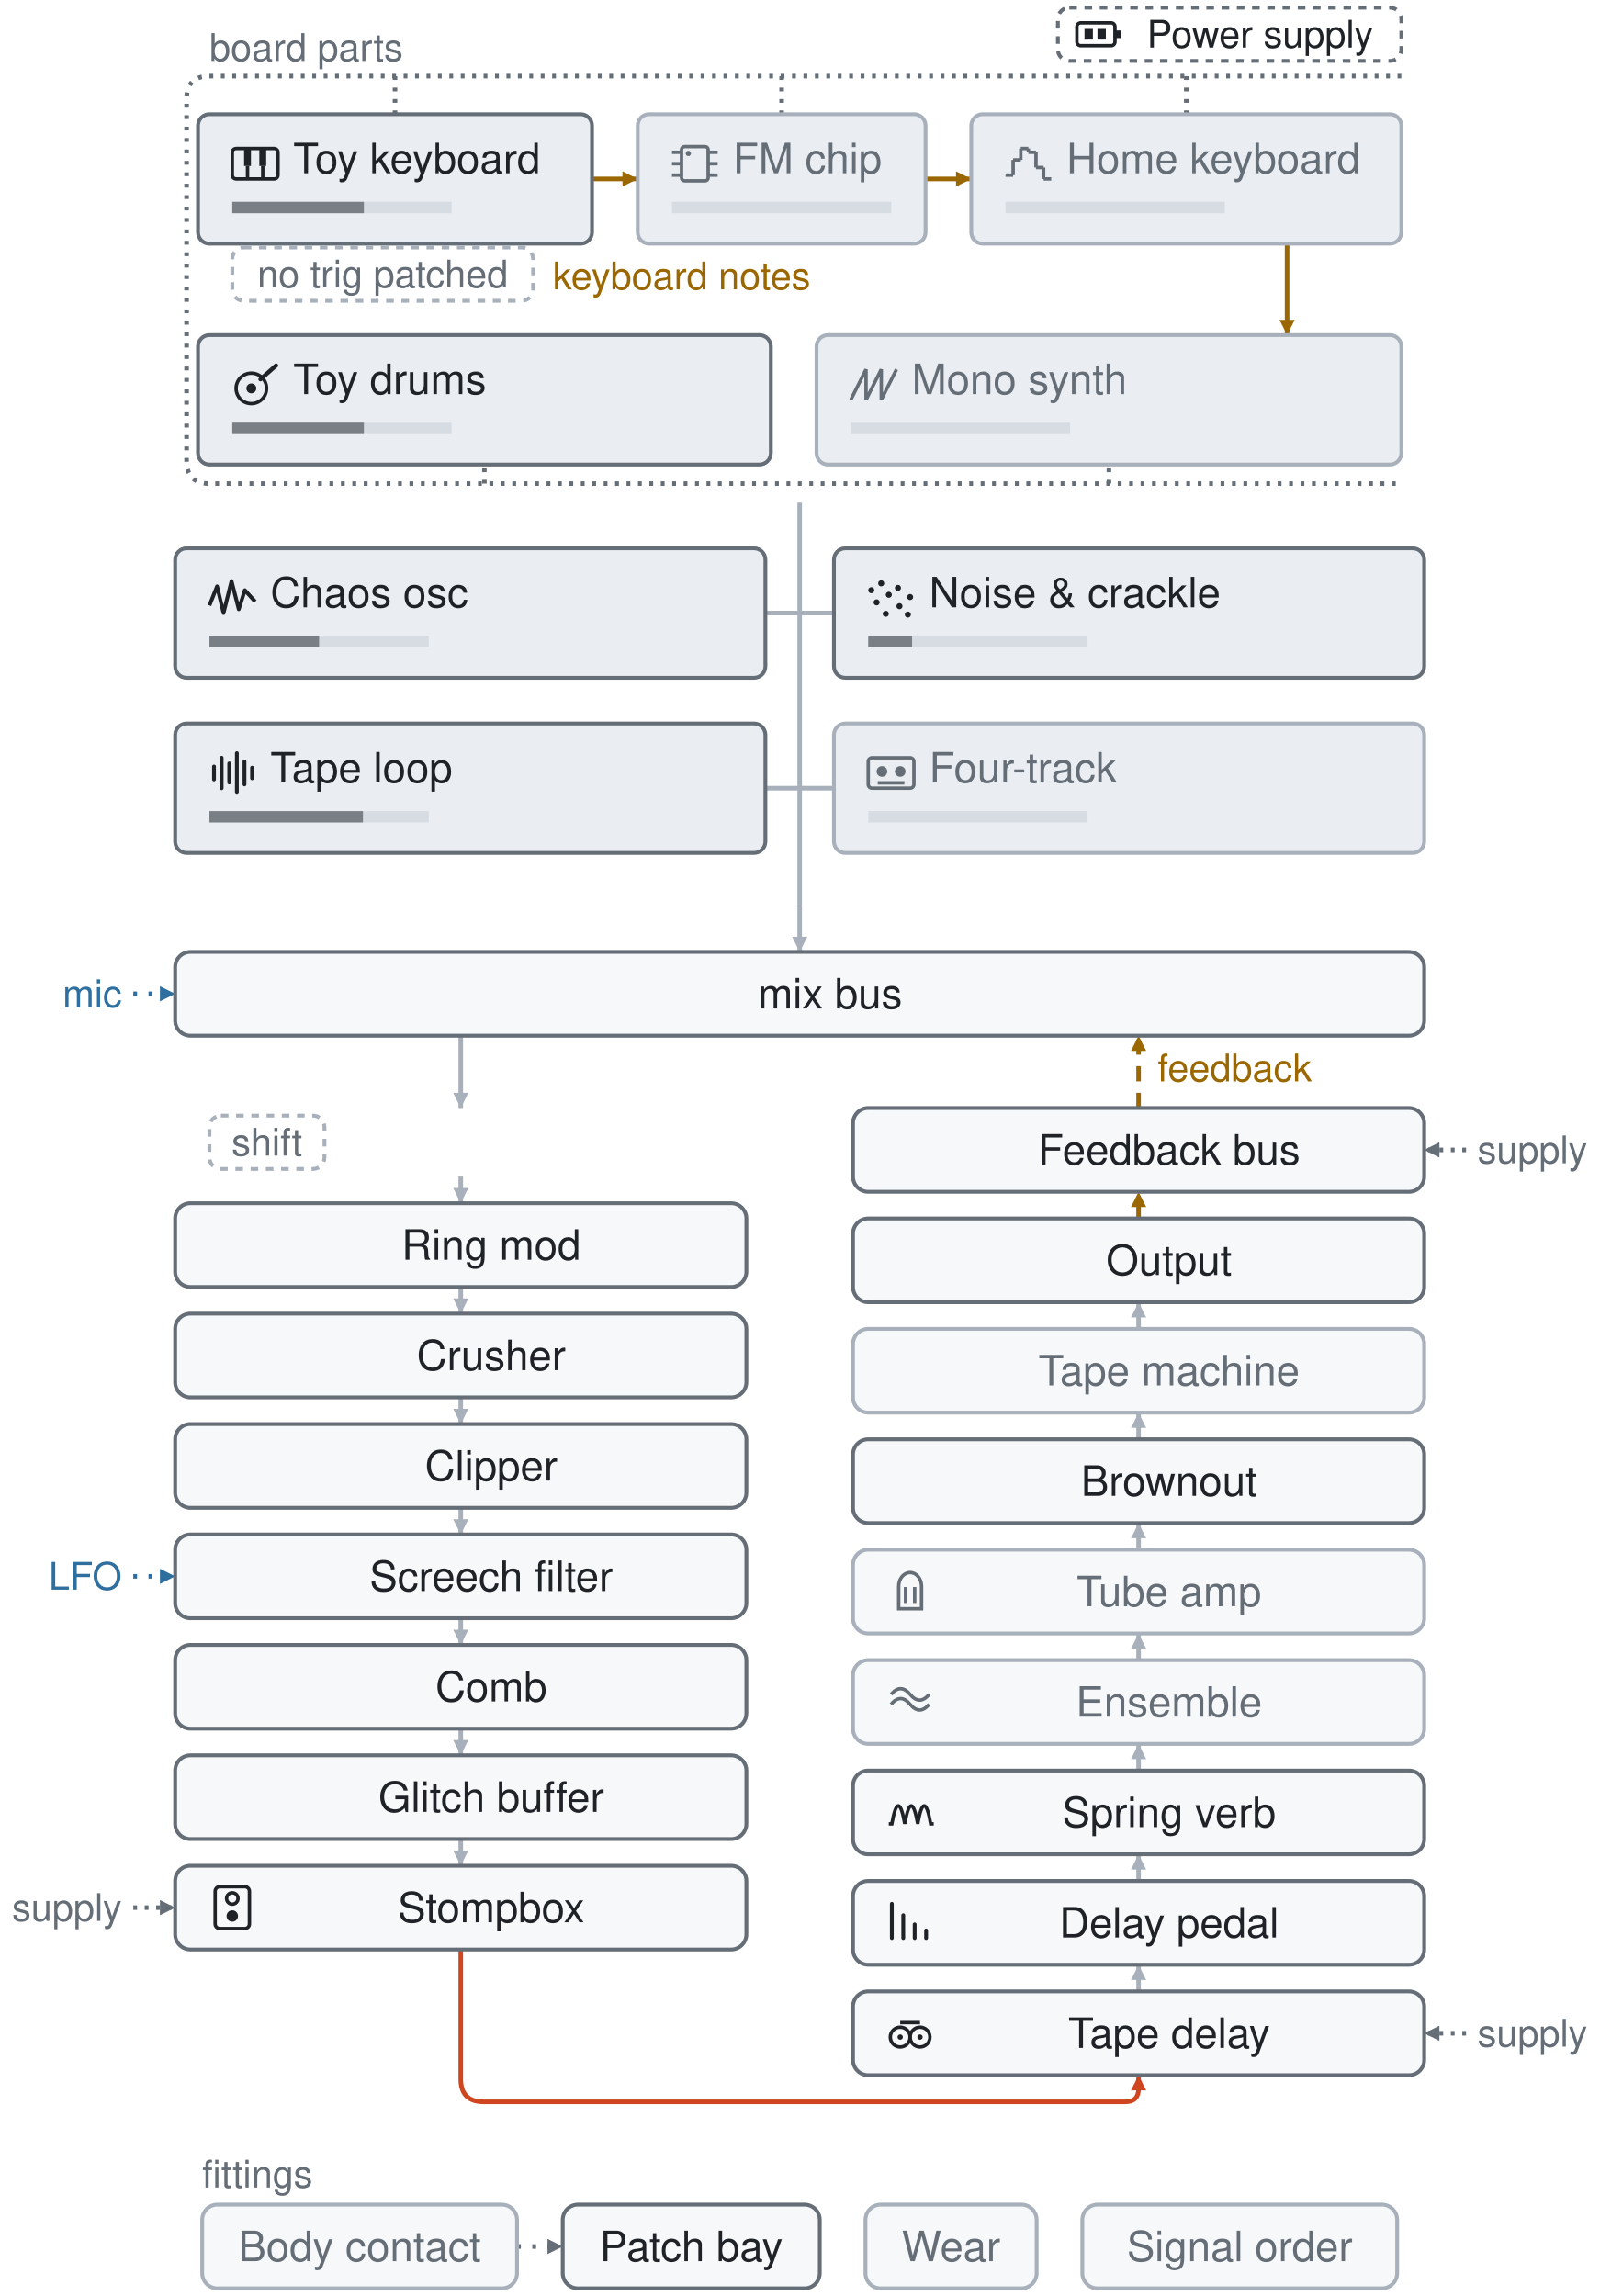
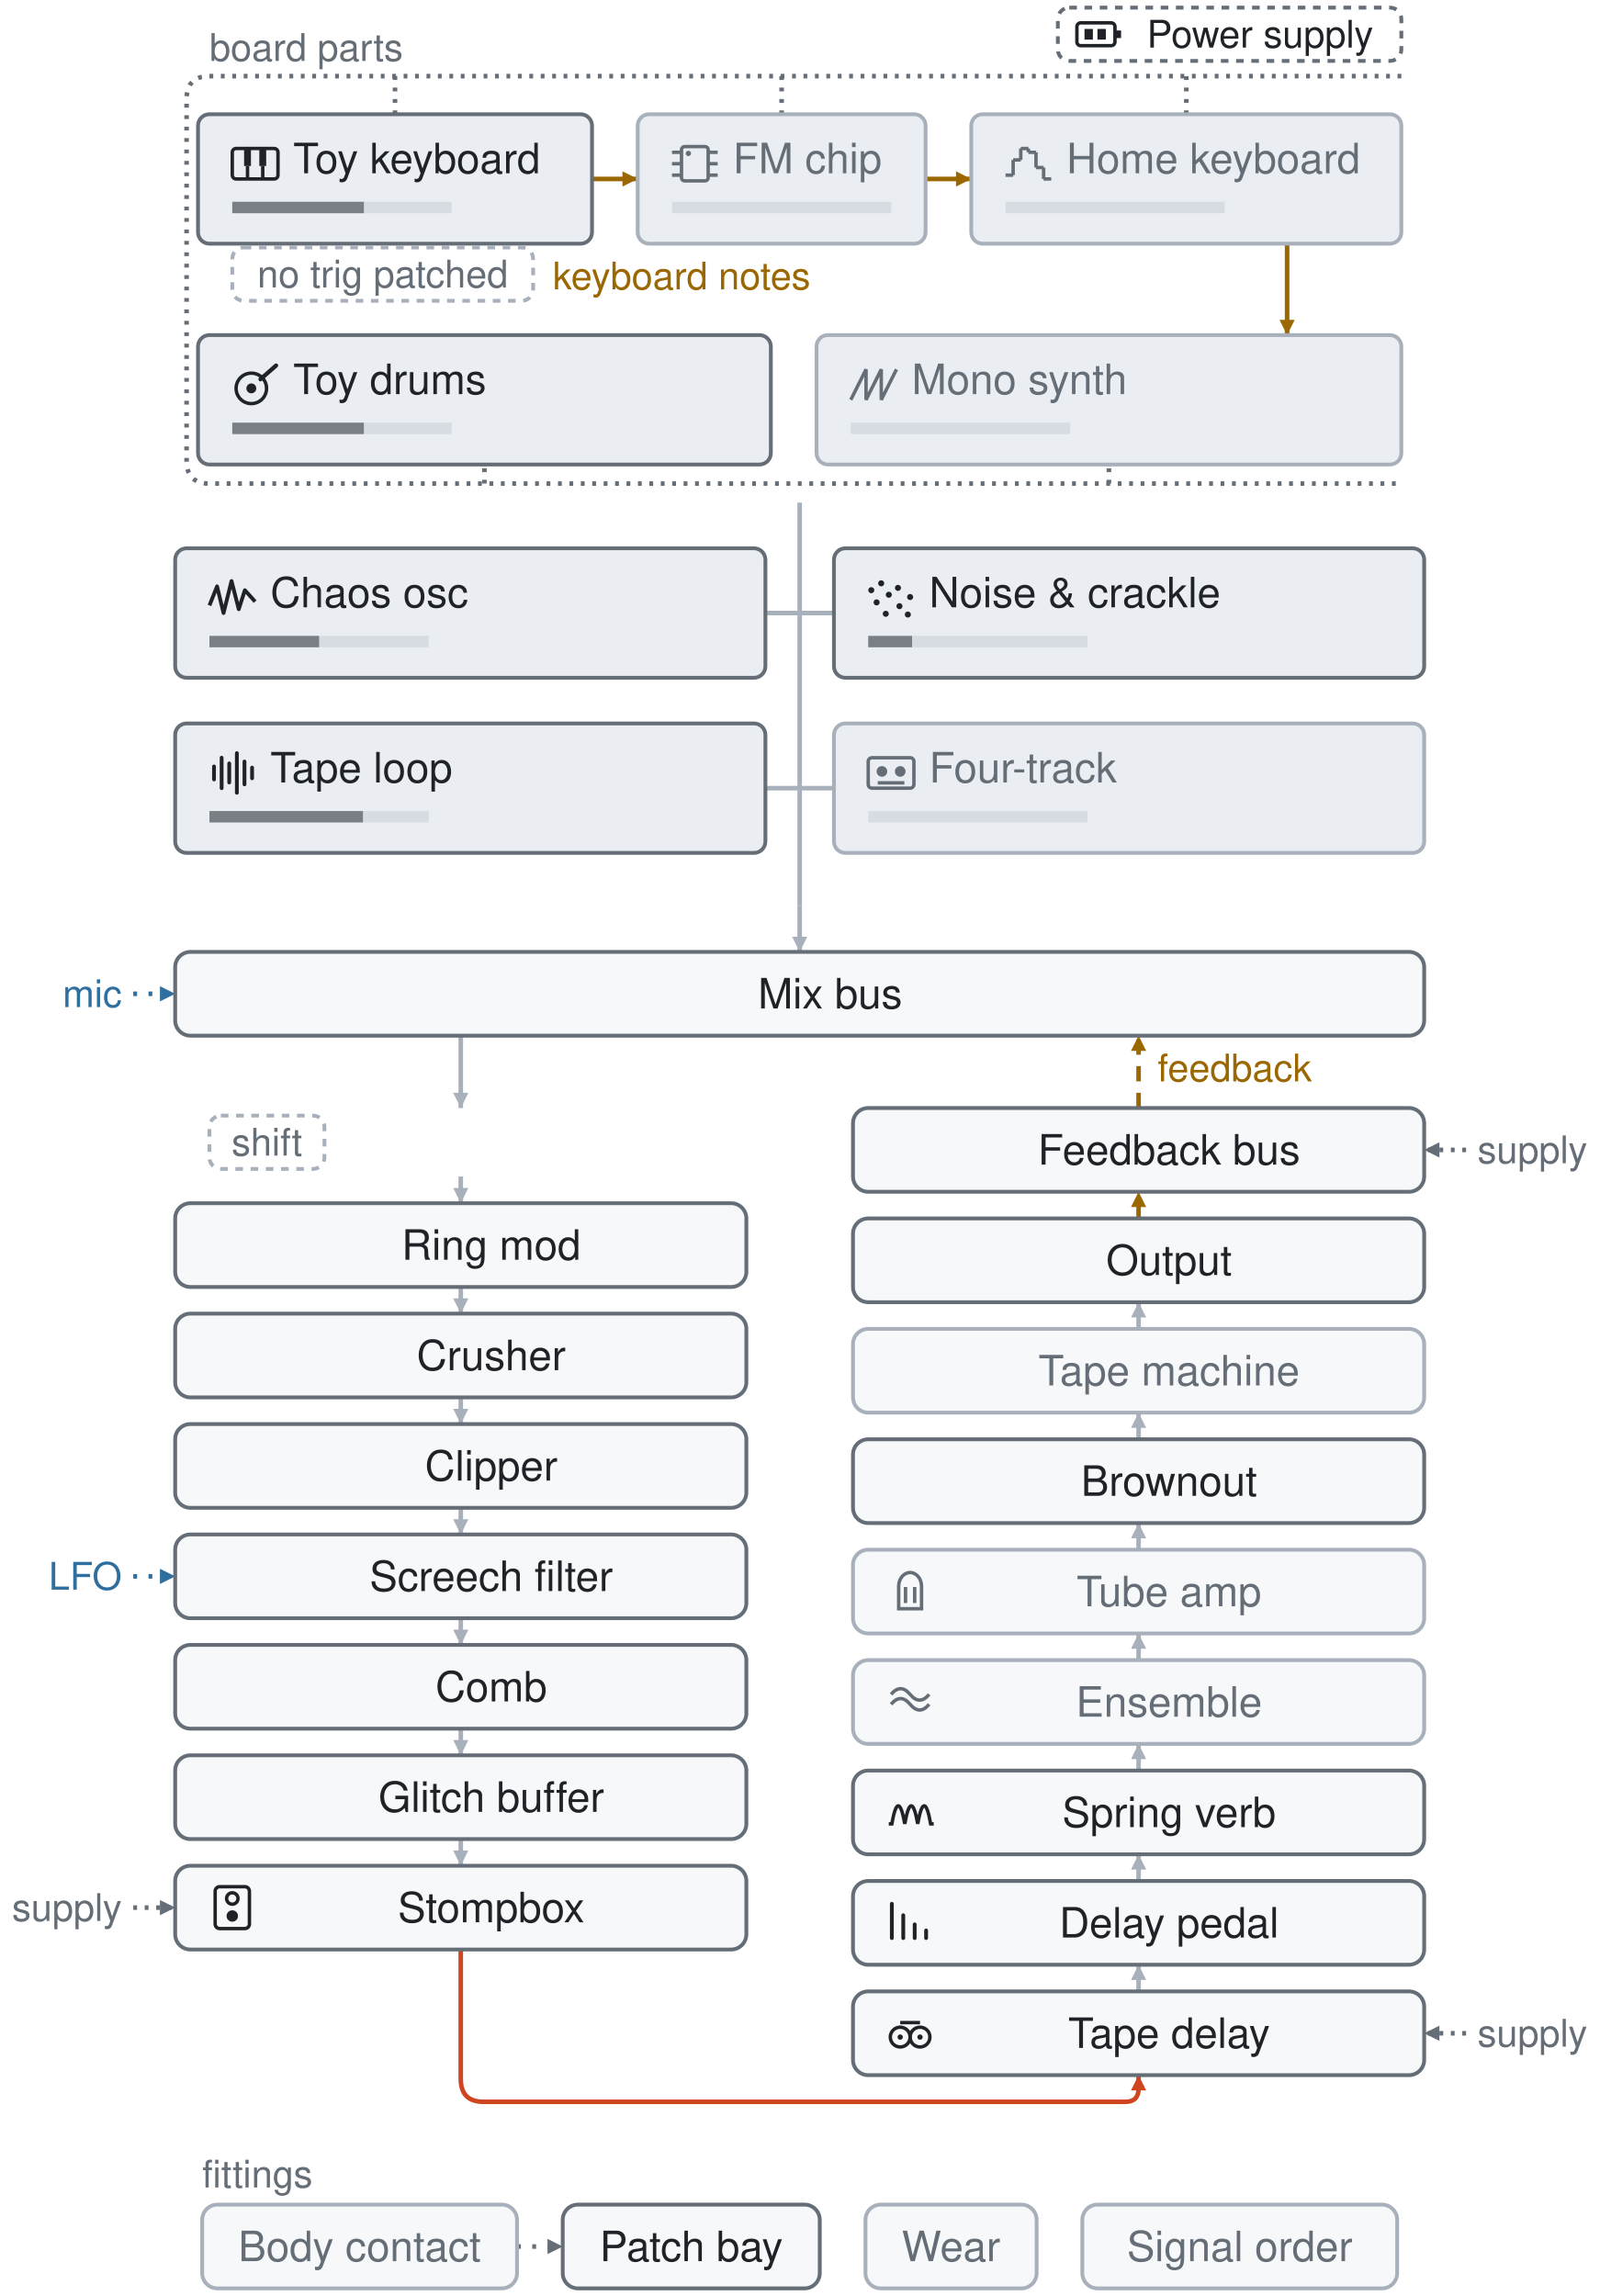
<svg xmlns="http://www.w3.org/2000/svg" viewBox="0 0 420 603" width="420" height="603" font-family="Helvetica, Arial, sans-serif">
  <g class="wire" data-wire="rail">
    <path class="line" d="M 368 20 L 55 20 Q 49 20 49 26 L 49 121 Q 49 127 55 127 L 368 127" fill="none" stroke="#656d76" stroke-width="1.2" stroke-dasharray="1 2" />
    <path class="head" d="" fill="#656d76" />
  </g>
  <g class="wire" data-wire="rail-Toy_keyboard">
    <path class="line" d="M 103.73 20 L 103.73 30" fill="none" stroke="#656d76" stroke-width="1.2" stroke-dasharray="1 2" />
    <path class="head" d="" fill="#656d76" />
  </g>
  <g class="wire" data-wire="rail-Toy_drums">
    <path class="line" d="M 127.21 127 L 127.21 122" fill="none" stroke="#656d76" stroke-width="1.2" stroke-dasharray="1 2" />
    <path class="head" d="" fill="#656d76" />
  </g>
  <g class="wire" data-wire="rail-FM_chip">
    <path class="line" d="M 205.26 20 L 205.26 30" fill="none" stroke="#656d76" stroke-width="1.2" stroke-dasharray="1 2" />
    <path class="head" d="" fill="#656d76" />
  </g>
  <g class="wire" data-wire="rail-Home_keyboard">
    <path class="line" d="M 311.53 20 L 311.53 30" fill="none" stroke="#656d76" stroke-width="1.2" stroke-dasharray="1 2" />
    <path class="head" d="" fill="#656d76" />
  </g>
  <g class="wire" data-wire="rail-Mono_synth">
    <path class="line" d="M 291.21 127 L 291.21 122" fill="none" stroke="#656d76" stroke-width="1.2" stroke-dasharray="1 2" />
    <path class="head" d="" fill="#656d76" />
  </g>
  <g class="wire" data-wire="key-line">
    <path class="line" d="M 155.47 47 L 167.47 47" fill="none" stroke="#9a6700" stroke-width="1.2" />
    <path class="head" d="M 167.47 47 L 163.47 49 L 163.47 45 Z" fill="#9a6700" />
    <text x="179" y="76" fill="#9a6700" font-size="10" text-anchor="middle">keyboard notes</text>
  </g>
  <g class="wire" data-wire="key-line-pcm">
    <path class="line" d="M 243.06 47 L 255.06 47" fill="none" stroke="#9a6700" stroke-width="1.2" />
    <path class="head" d="M 255.06 47 L 251.06 49 L 251.06 45 Z" fill="#9a6700" />
  </g>
  <g class="wire" data-wire="key-line-mono">
    <path class="line" d="M 338 64 L 338 88" fill="none" stroke="#9a6700" stroke-width="1.2" />
    <path class="head" d="M 338 88 L 336 84 L 340 84 Z" fill="#9a6700" />
  </g>
  <g class="wire" data-wire="board-out">
    <path class="line" d="M 210 132 L 210 238" fill="none" stroke="#a8b1bb" stroke-width="1.2" />
    <path class="head" d="" fill="#a8b1bb" />
  </g>
  <g class="wire" data-wire="Chaos_osc-out">
    <path class="line" d="M 201 161 L 210 161" fill="none" stroke="#a8b1bb" stroke-width="1.2" />
    <path class="head" d="" fill="#a8b1bb" />
  </g>
  <g class="wire" data-wire="Noise_crackle-out">
    <path class="line" d="M 219 161 L 210 161" fill="none" stroke="#a8b1bb" stroke-width="1.2" />
    <path class="head" d="" fill="#a8b1bb" />
  </g>
  <g class="wire" data-wire="Tape_loop-out">
    <path class="line" d="M 201 207 L 210 207" fill="none" stroke="#a8b1bb" stroke-width="1.2" />
    <path class="head" d="" fill="#a8b1bb" />
  </g>
  <g class="wire" data-wire="Four_track-out">
    <path class="line" d="M 219 207 L 210 207" fill="none" stroke="#a8b1bb" stroke-width="1.2" />
    <path class="head" d="" fill="#a8b1bb" />
  </g>
  <g class="wire" data-wire="collect-mix">
    <path class="line" d="M 210 238 L 210 250" fill="none" stroke="#a8b1bb" stroke-width="1.2" />
    <path class="head" d="M 210 250 L 208 246 L 212 246 Z" fill="#a8b1bb" />
  </g>
  <g class="wire" data-wire="mix-path">
    <path class="line" d="M 121 272 L 121 291" fill="none" stroke="#a8b1bb" stroke-width="1.2" />
    <path class="head" d="M 121 291 L 119 287 L 123 287 Z" fill="#a8b1bb" />
  </g>
  <g class="wire" data-wire="rack-Ring_mod">
    <path class="line" d="M 121 309 L 121 316" fill="none" stroke="#a8b1bb" stroke-width="1.2" />
    <path class="head" d="M 121 316 L 119 312 L 123 312 Z" fill="#a8b1bb" />
  </g>
  <g class="wire" data-wire="Ring_mod-Crusher">
    <path class="line" d="M 121 338 L 121 345" fill="none" stroke="#a8b1bb" stroke-width="1.2" />
    <path class="head" d="M 121 345 L 119 341 L 123 341 Z" fill="#a8b1bb" />
  </g>
  <g class="wire" data-wire="Crusher-Clipper">
    <path class="line" d="M 121 367 L 121 374" fill="none" stroke="#a8b1bb" stroke-width="1.2" />
    <path class="head" d="M 121 374 L 119 370 L 123 370 Z" fill="#a8b1bb" />
  </g>
  <g class="wire" data-wire="Clipper-Screech_filter">
    <path class="line" d="M 121 396 L 121 403" fill="none" stroke="#a8b1bb" stroke-width="1.2" />
    <path class="head" d="M 121 403 L 119 399 L 123 399 Z" fill="#a8b1bb" />
  </g>
  <g class="wire" data-wire="Screech_filter-Comb">
    <path class="line" d="M 121 425 L 121 432" fill="none" stroke="#a8b1bb" stroke-width="1.2" />
    <path class="head" d="M 121 432 L 119 428 L 123 428 Z" fill="#a8b1bb" />
  </g>
  <g class="wire" data-wire="Comb-Glitch_buffer">
    <path class="line" d="M 121 454 L 121 461" fill="none" stroke="#a8b1bb" stroke-width="1.2" />
    <path class="head" d="M 121 461 L 119 457 L 123 457 Z" fill="#a8b1bb" />
  </g>
  <g class="wire" data-wire="Glitch_buffer-Stompbox">
    <path class="line" d="M 121 483 L 121 490" fill="none" stroke="#a8b1bb" stroke-width="1.2" />
    <path class="head" d="M 121 490 L 119 486 L 123 486 Z" fill="#a8b1bb" />
  </g>
  <g class="wire" data-wire="Tape_delay-Delay_pedal">
    <path class="line" d="M 299 523 L 299 516" fill="none" stroke="#a8b1bb" stroke-width="1.2" />
    <path class="head" d="M 299 516 L 301 520 L 297 520 Z" fill="#a8b1bb" />
  </g>
  <g class="wire" data-wire="Delay_pedal-Spring_verb">
    <path class="line" d="M 299 494 L 299 487" fill="none" stroke="#a8b1bb" stroke-width="1.2" />
    <path class="head" d="M 299 487 L 301 491 L 297 491 Z" fill="#a8b1bb" />
  </g>
  <g class="wire" data-wire="Spring_verb-Ensemble">
    <path class="line" d="M 299 465 L 299 458" fill="none" stroke="#a8b1bb" stroke-width="1.2" />
    <path class="head" d="M 299 458 L 301 462 L 297 462 Z" fill="#a8b1bb" />
  </g>
  <g class="wire" data-wire="Ensemble-Tube_amp">
    <path class="line" d="M 299 436 L 299 429" fill="none" stroke="#a8b1bb" stroke-width="1.2" />
    <path class="head" d="M 299 429 L 301 433 L 297 433 Z" fill="#a8b1bb" />
  </g>
  <g class="wire" data-wire="Tube_amp-Brownout">
    <path class="line" d="M 299 407 L 299 400" fill="none" stroke="#a8b1bb" stroke-width="1.2" />
    <path class="head" d="M 299 400 L 301 404 L 297 404 Z" fill="#a8b1bb" />
  </g>
  <g class="wire" data-wire="Brownout-Tape_machine">
    <path class="line" d="M 299 378 L 299 371" fill="none" stroke="#a8b1bb" stroke-width="1.2" />
    <path class="head" d="M 299 371 L 301 375 L 297 375 Z" fill="#a8b1bb" />
  </g>
  <g class="wire" data-wire="Tape_machine-Output">
    <path class="line" d="M 299 349 L 299 342" fill="none" stroke="#a8b1bb" stroke-width="1.2" />
    <path class="head" d="M 299 342 L 301 346 L 297 346 Z" fill="#a8b1bb" />
  </g>
  <g class="wire" data-wire="fold">
    <path class="line" d="M 121 512 L 121 546 Q 121 552 127 552 L 295.5 552 Q 299 552 299 548.5 L 299 545" fill="none" stroke="#cf4520" stroke-width="1.2" />
    <path class="head" d="M 299 545 L 301 549 L 297 549 Z" fill="#cf4520" />
  </g>
  <g class="wire" data-wire="fb-out">
    <path class="line" d="M 299 320 L 299 313" fill="none" stroke="#9a6700" stroke-width="1.2" stroke-dasharray="4 3" />
    <path class="head" d="M 299 313 L 301 317 L 297 317 Z" fill="#9a6700" />
  </g>
  <g class="wire" data-wire="fb-home">
    <path class="line" d="M 299 291 L 299 272" fill="none" stroke="#9a6700" stroke-width="1.2" stroke-dasharray="4 3" />
    <path class="head" d="M 299 272 L 301 276 L 297 276 Z" fill="#9a6700" />
    <text x="304" y="284" fill="#9a6700" font-size="10" text-anchor="start">feedback</text>
  </g>
  <g class="wire" data-wire="pad-bay">
    <path class="line" d="M 135.78 590 L 147.78 590" fill="none" stroke="#656d76" stroke-width="1.2" stroke-dasharray="1 3" />
    <path class="head" d="M 147.78 590 L 143.78 592 L 143.78 588 Z" fill="#656d76" />
  </g>
  <g class="wire" data-wire="mic-wire">
    <path class="line" d="M 35 261 L 46 261" fill="none" stroke="#2f6f9f" stroke-width="1.2" stroke-dasharray="1 3" />
    <path class="head" d="M 46 261 L 42 263 L 42 259 Z" fill="#2f6f9f" />
  </g>
  <g class="wire" data-wire="rail-Feedback_bus-wire">
    <path class="line" d="M 385 302 L 374 302" fill="none" stroke="#656d76" stroke-width="1.2" stroke-dasharray="1 2" />
    <path class="head" d="M 374 302 L 378 300 L 378 304 Z" fill="#656d76" />
  </g>
  <g class="wire" data-wire="wire0-wire">
    <path class="line" d="M 35 414 L 46 414" fill="none" stroke="#2f6f9f" stroke-width="1.2" stroke-dasharray="1 3" />
    <path class="head" d="M 46 414 L 42 416 L 42 412 Z" fill="#2f6f9f" />
  </g>
  <g class="wire" data-wire="rail-Stompbox-wire">
    <path class="line" d="M 35 501 L 46 501" fill="none" stroke="#656d76" stroke-width="1.2" stroke-dasharray="1 2" />
    <path class="head" d="M 46 501 L 42 503 L 42 499 Z" fill="#656d76" />
  </g>
  <g class="wire" data-wire="rail-Tape_delay-wire">
    <path class="line" d="M 385 534 L 374 534" fill="none" stroke="#656d76" stroke-width="1.2" stroke-dasharray="1 2" />
    <path class="head" d="M 374 534 L 378 532 L 378 536 Z" fill="#656d76" />
  </g>
  <g class="node">
    <text x="55" y="16" fill="#656d76" font-size="10" text-anchor="start">board parts</text>
  </g>
  <g class="node">
    <rect class="box" x="52" y="30" width="103.467" height="34" rx="3" fill="#eaeef2" stroke="#656d76" stroke-width="1" />
    <g class="glyph">
      <rect x="61" y="39" width="12" height="8" rx="1" fill="none" stroke="#1f2328" stroke-width="0.9" />
      <path d="M 65 43.6 V 47 M 69 43.6 V 47" stroke="#1f2328" stroke-width="0.9" />
      <rect x="64.1" y="39" width="1.8" height="4.6" fill="#1f2328" />
      <rect x="68.1" y="39" width="1.8" height="4.6" fill="#1f2328" />
    </g>
    <text x="77" y="45.5" fill="#1f2328" font-size="11" text-anchor="start">Toy keyboard</text>
    <rect x="61" y="53" width="57.592" height="3" fill="#a8b1bb" fill-opacity="0.3" />
    <rect x="61" y="53" width="34.555" height="3" fill="#1f2328" fill-opacity="0.5" />
  </g>
  <g class="node">
    <rect class="box" x="52" y="88" width="150.427" height="34" rx="3" fill="#eaeef2" stroke="#656d76" stroke-width="1" />
    <g class="glyph">
      <circle cx="66" cy="102" r="4" fill="none" stroke="#1f2328" stroke-width="0.9" />
      <circle cx="66" cy="102" r="1.3" fill="#1f2328" />
      <path d="M 72.5 96 L 68.4 99.6" stroke="#1f2328" stroke-width="1.1" stroke-linecap="round" />
    </g>
    <text x="77" y="103.5" fill="#1f2328" font-size="11" text-anchor="start">Toy drums</text>
    <rect x="61" y="111" width="57.592" height="3" fill="#a8b1bb" fill-opacity="0.3" />
    <rect x="61" y="111" width="34.555" height="3" fill="#1f2328" fill-opacity="0.5" />
  </g>
  <g class="node">
    <rect class="box" x="167.467" y="30" width="75.592" height="34" rx="3" fill="#eaeef2" stroke="#a8b1bb" stroke-width="1" />
    <g class="glyph">
      <rect x="178.967" y="38.5" width="7" height="9" rx="0.8" fill="none" stroke="#656d76" stroke-width="0.9" />
      <path d="M 176.467 40 h 2.5 M 185.967 40 h 2.5 M 176.467 43 h 2.5 M 185.967 43 h 2.5 M 176.467 46 h 2.5 M 185.967 46 h 2.5" stroke="#656d76" stroke-width="0.9" />
      <circle cx="180.767" cy="40.3" r="0.7" fill="#656d76" />
    </g>
    <text x="192.467" y="45.5" fill="#656d76" font-size="11" text-anchor="start">FM chip</text>
    <rect x="176.467" y="53" width="57.592" height="3" fill="#a8b1bb" fill-opacity="0.3" />
  </g>
  <g class="node">
    <rect class="box" x="255.058" y="30" width="112.942" height="34" rx="3" fill="#eaeef2" stroke="#a8b1bb" stroke-width="1" />
    <g class="glyph">
      <path d="M 264.058 46 h 2 M 266.058 42 h 2 M 268.058 39 h 2 M 270.058 40 h 2 M 272.058 44 h 2 M 274.058 47 h 2 M 266.058 46 V 42 M 268.058 42 V 39 M 270.058 39 V 40 M 272.058 40 V 44 M 274.058 44 V 47" fill="none" stroke="#656d76" stroke-width="0.9" stroke-linejoin="miter" />
    </g>
    <text x="280.058" y="45.5" fill="#656d76" font-size="11" text-anchor="start">Home keyboard</text>
    <rect x="264.058" y="53" width="57.592" height="3" fill="#a8b1bb" fill-opacity="0.3" />
  </g>
  <g class="node">
    <rect class="box" x="214.427" y="88" width="153.573" height="34" rx="3" fill="#eaeef2" stroke="#a8b1bb" stroke-width="1" />
    <g class="glyph">
      <path d="M 223.427 105 L 227.427 97 V 105 L 231.427 97 V 105 L 235.427 97" fill="none" stroke="#656d76" stroke-width="0.9" stroke-linejoin="miter" />
    </g>
    <text x="239.427" y="103.5" fill="#656d76" font-size="11" text-anchor="start">Mono synth</text>
    <rect x="223.427" y="111" width="57.592" height="3" fill="#a8b1bb" fill-opacity="0.3" />
  </g>
  <g class="node">
    <rect class="box" x="46" y="144" width="155" height="34" rx="3" fill="#eaeef2" stroke="#656d76" stroke-width="1" />
    <g class="glyph">
      <path d="M 55 159 L 57 154 L 58.7 161 L 60.8 152.6 L 62.7 160 L 64.3 155 L 67 158" fill="none" stroke="#1f2328" stroke-width="1" stroke-linejoin="round" />
    </g>
    <text x="71" y="159.5" fill="#1f2328" font-size="11" text-anchor="start">Chaos osc</text>
    <rect x="55" y="167" width="57.592" height="3" fill="#a8b1bb" fill-opacity="0.3" />
    <rect x="55" y="167" width="28.796" height="3" fill="#1f2328" fill-opacity="0.5" />
  </g>
  <g class="node">
    <rect class="box" x="219" y="144" width="155" height="34" rx="3" fill="#eaeef2" stroke="#656d76" stroke-width="1" />
    <g class="glyph">
      <path d="M 228.8 154.2 a 0.8 0.8 0 1 0 0.01 0 M 231.4 152.4 a 0.8 0.8 0 1 0 0.01 0 M 230.2 157.4 a 0.8 0.8 0 1 0 0.01 0 M 233.4 155.4 a 0.8 0.8 0 1 0 0.01 0 M 232.6 160.4 a 0.8 0.8 0 1 0 0.01 0 M 235.8 153.6 a 0.8 0.8 0 1 0 0.01 0 M 236.2 158.4 a 0.8 0.8 0 1 0 0.01 0 M 239 156 a 0.8 0.8 0 1 0 0.01 0 M 238.4 160.6 a 0.8 0.8 0 1 0 0.01 0" fill="#1f2328" />
    </g>
    <text x="244" y="159.5" fill="#1f2328" font-size="11" text-anchor="start">Noise &amp; crackle</text>
    <rect x="228" y="167" width="57.592" height="3" fill="#a8b1bb" fill-opacity="0.3" />
    <rect x="228" y="167" width="11.518" height="3" fill="#1f2328" fill-opacity="0.5" />
  </g>
  <g class="node">
    <rect class="box" x="46" y="190" width="155" height="34" rx="3" fill="#eaeef2" stroke="#656d76" stroke-width="1" />
    <g class="glyph">
      <path d="M 56.2 201.3 v 3.4 M 58.2 199 v 8 M 60.2 200.5 v 5 M 62.2 197.8 v 10.4 M 64.2 200 v 6 M 66.2 201.6 v 2.8" stroke="#1f2328" stroke-width="1" stroke-linecap="round" />
    </g>
    <text x="71" y="205.5" fill="#1f2328" font-size="11" text-anchor="start">Tape loop</text>
    <rect x="55" y="213" width="57.592" height="3" fill="#a8b1bb" fill-opacity="0.3" />
    <rect x="55" y="213" width="40.314" height="3" fill="#1f2328" fill-opacity="0.5" />
  </g>
  <g class="node">
    <rect class="box" x="219" y="190" width="155" height="34" rx="3" fill="#eaeef2" stroke="#a8b1bb" stroke-width="1" />
    <g class="glyph">
      <rect x="228" y="199" width="12" height="8" rx="1" fill="none" stroke="#656d76" stroke-width="0.9" />
      <circle cx="231.6" cy="202.6" r="1.4" fill="#656d76" />
      <circle cx="236.4" cy="202.6" r="1.4" fill="#656d76" />
      <path d="M 230.5 205.6 h 7" stroke="#656d76" stroke-width="0.9" />
    </g>
    <text x="244" y="205.5" fill="#656d76" font-size="11" text-anchor="start">Four-track</text>
    <rect x="228" y="213" width="57.592" height="3" fill="#a8b1bb" fill-opacity="0.3" />
  </g>
  <g class="node">
    <rect class="box" x="46" y="250" width="328" height="22" rx="4" fill="#f6f8fa" stroke="#656d76" stroke-width="1" />
-     <text x="218" y="264.85" fill="#1f2328" font-size="11" text-anchor="middle">mix bus</text>
+     <text x="218" y="264.85" fill="#1f2328" font-size="11" text-anchor="middle">Mix bus</text>
  </g>
  <g class="node" />
  <g class="node">
    <rect class="box" x="46" y="316" width="150" height="22" rx="4" fill="#f6f8fa" stroke="#656d76" stroke-width="1" />
    <text x="129" y="330.85" fill="#1f2328" font-size="11" text-anchor="middle">Ring mod</text>
  </g>
  <g class="node">
    <rect class="box" x="46" y="345" width="150" height="22" rx="4" fill="#f6f8fa" stroke="#656d76" stroke-width="1" />
    <text x="129" y="359.85" fill="#1f2328" font-size="11" text-anchor="middle">Crusher</text>
  </g>
  <g class="node">
    <rect class="box" x="46" y="374" width="150" height="22" rx="4" fill="#f6f8fa" stroke="#656d76" stroke-width="1" />
    <text x="129" y="388.85" fill="#1f2328" font-size="11" text-anchor="middle">Clipper</text>
  </g>
  <g class="node">
    <rect class="box" x="46" y="403" width="150" height="22" rx="4" fill="#f6f8fa" stroke="#656d76" stroke-width="1" />
    <text x="129" y="417.85" fill="#1f2328" font-size="11" text-anchor="middle">Screech filter</text>
  </g>
  <g class="node">
    <rect class="box" x="46" y="432" width="150" height="22" rx="4" fill="#f6f8fa" stroke="#656d76" stroke-width="1" />
    <text x="129" y="446.85" fill="#1f2328" font-size="11" text-anchor="middle">Comb</text>
  </g>
  <g class="node">
    <rect class="box" x="46" y="461" width="150" height="22" rx="4" fill="#f6f8fa" stroke="#656d76" stroke-width="1" />
    <text x="129" y="475.85" fill="#1f2328" font-size="11" text-anchor="middle">Glitch buffer</text>
  </g>
  <g class="node">
    <rect class="box" x="46" y="490" width="150" height="22" rx="4" fill="#f6f8fa" stroke="#656d76" stroke-width="1" />
    <g class="glyph">
      <rect x="56.5" y="495.5" width="9" height="11" rx="1.2" fill="none" stroke="#1f2328" stroke-width="0.9" />
      <circle cx="61" cy="498.6" r="1.5" fill="none" stroke="#1f2328" stroke-width="0.9" />
      <circle cx="61" cy="503.2" r="1.5" fill="#1f2328" />
    </g>
    <text x="129" y="504.85" fill="#1f2328" font-size="11" text-anchor="middle">Stompbox</text>
  </g>
  <g class="node">
    <rect class="box" x="224" y="523" width="150" height="22" rx="4" fill="#f6f8fa" stroke="#656d76" stroke-width="1" />
    <g class="glyph">
      <circle cx="236.4" cy="535" r="2.6" fill="none" stroke="#1f2328" stroke-width="0.9" />
      <circle cx="236.4" cy="535" r="0.7" fill="#1f2328" />
      <circle cx="241.6" cy="535" r="2.6" fill="none" stroke="#1f2328" stroke-width="0.9" />
      <circle cx="241.6" cy="535" r="0.7" fill="#1f2328" />
      <path d="M 236.4 531.2 H 241.6" stroke="#1f2328" stroke-width="0.9" />
    </g>
    <text x="307" y="537.85" fill="#1f2328" font-size="11" text-anchor="middle">Tape delay</text>
  </g>
  <g class="node">
    <rect class="box" x="224" y="494" width="150" height="22" rx="4" fill="#f6f8fa" stroke="#656d76" stroke-width="1" />
    <g class="glyph">
      <path d="M 234.2 509 v -9 M 237.2 509 v -6 M 240.2 509 v -3.6 M 243.2 509 v -2" stroke="#1f2328" stroke-width="1" stroke-linecap="round" />
    </g>
    <text x="307" y="508.85" fill="#1f2328" font-size="11" text-anchor="middle">Delay pedal</text>
  </g>
  <g class="node">
    <rect class="box" x="224" y="465" width="150" height="22" rx="4" fill="#f6f8fa" stroke="#656d76" stroke-width="1" />
    <g class="glyph">
      <path d="M 233.4 479 h 0.8 q 1.7 -9.5 3.4 0 q 1.7 -9.5 3.4 0 q 1.7 -9.5 3.4 0 h 0.8" fill="none" stroke="#1f2328" stroke-width="0.9" />
    </g>
    <text x="307" y="479.85" fill="#1f2328" font-size="11" text-anchor="middle">Spring verb</text>
  </g>
  <g class="node">
    <rect class="box" x="224" y="436" width="150" height="22" rx="4" fill="#f6f8fa" stroke="#a8b1bb" stroke-width="1" />
    <g class="glyph">
      <path d="M 234 445 q 2.5 -3 5 0 q 2.5 3 5 0" fill="none" stroke="#656d76" stroke-width="0.9" />
      <path d="M 234 447.6 q 2.5 -3 5 0 q 2.5 3 5 0" fill="none" stroke="#656d76" stroke-width="0.9" />
    </g>
    <text x="307" y="450.85" fill="#656d76" font-size="11" text-anchor="middle">Ensemble</text>
  </g>
  <g class="node">
    <rect class="box" x="224" y="407" width="150" height="22" rx="4" fill="#f6f8fa" stroke="#a8b1bb" stroke-width="1" />
    <g class="glyph">
      <path d="M 236 422.5 V 416.6 a 3 3.6 0 0 1 6 0 V 422.5 z" fill="none" stroke="#656d76" stroke-width="0.9" />
      <path d="M 237.8 421 V 416.8 M 240.2 421 V 416.8" fill="none" stroke="#656d76" stroke-width="0.9" />
    </g>
    <text x="307" y="421.85" fill="#656d76" font-size="11" text-anchor="middle">Tube amp</text>
  </g>
  <g class="node">
    <rect class="box" x="224" y="378" width="150" height="22" rx="4" fill="#f6f8fa" stroke="#656d76" stroke-width="1" />
    <text x="307" y="392.85" fill="#1f2328" font-size="11" text-anchor="middle">Brownout</text>
  </g>
  <g class="node">
    <rect class="box" x="224" y="349" width="150" height="22" rx="4" fill="#f6f8fa" stroke="#a8b1bb" stroke-width="1" />
    <text x="307" y="363.85" fill="#656d76" font-size="11" text-anchor="middle">Tape machine</text>
  </g>
  <g class="node">
    <rect class="box" x="224" y="320" width="150" height="22" rx="4" fill="#f6f8fa" stroke="#656d76" stroke-width="1" />
    <text x="307" y="334.85" fill="#1f2328" font-size="11" text-anchor="middle">Output</text>
  </g>
  <g class="node">
    <rect class="box" x="224" y="291" width="150" height="22" rx="4" fill="#f6f8fa" stroke="#656d76" stroke-width="1" />
    <text x="307" y="305.85" fill="#1f2328" font-size="11" text-anchor="middle">Feedback bus</text>
  </g>
  <g class="node">
    <rect class="box" x="53.095" y="579" width="82.68" height="22" rx="4" fill="#f6f8fa" stroke="#a8b1bb" stroke-width="1" />
    <text x="94.435" y="593.85" fill="#656d76" font-size="11" text-anchor="middle">Body contact</text>
  </g>
  <g class="node">
    <rect class="box" x="147.775" y="579" width="67.5" height="22" rx="4" fill="#f6f8fa" stroke="#656d76" stroke-width="1" />
    <text x="181.525" y="593.85" fill="#1f2328" font-size="11" text-anchor="middle">Patch bay</text>
  </g>
  <g class="node">
    <rect class="box" x="227.275" y="579" width="44.95" height="22" rx="4" fill="#f6f8fa" stroke="#a8b1bb" stroke-width="1" />
    <text x="249.75" y="593.85" fill="#656d76" font-size="11" text-anchor="middle">Wear</text>
  </g>
  <g class="node">
    <rect class="box" x="284.225" y="579" width="82.68" height="22" rx="4" fill="#f6f8fa" stroke="#a8b1bb" stroke-width="1" />
    <text x="325.565" y="593.85" fill="#656d76" font-size="11" text-anchor="middle">Signal order</text>
  </g>
  <g class="node">
    <rect class="box" x="55" y="293" width="30.2" height="14" rx="3" fill="none" stroke="#a8b1bb" stroke-dasharray="2 2" />
    <text x="70.1" y="303.5" fill="#656d76" font-size="10" text-anchor="middle">shift</text>
  </g>
  <g class="node">
    <rect class="box" x="61" y="65" width="79" height="14" rx="3" fill="none" stroke="#a8b1bb" stroke-dasharray="2 2" />
    <text x="100.5" y="75.5" fill="#656d76" font-size="10" text-anchor="middle">no trig patched</text>
  </g>
  <g class="node rail-chip">
    <rect class="box" x="277.8" y="2" width="90.2" height="14" rx="3" fill="none" stroke="#656d76" stroke-dasharray="2 2" />
    <g class="glyph">
      <rect x="282.8" y="6" width="10" height="6" rx="1" fill="none" stroke="#1f2328" stroke-width="0.9" />
      <rect x="292.8" y="8" width="1.6" height="2" fill="#1f2328" />
      <rect x="284.8" y="7.6" width="2.2" height="2.8" fill="#1f2328" />
      <rect x="288.2" y="7.6" width="2.2" height="2.8" fill="#1f2328" />
    </g>
    <text x="330.9" y="12.5" fill="#1f2328" font-size="10" text-anchor="middle">Power supply</text>
  </g>
  <g class="tap">
    <text x="32" y="264.5" fill="#2f6f9f" font-size="10" text-anchor="end">mic</text>
  </g>
  <g class="tap">
    <text x="388" y="305.5" fill="#656d76" font-size="10" text-anchor="start">supply</text>
  </g>
  <g class="tap">
    <text x="32" y="417.5" fill="#2f6f9f" font-size="10" text-anchor="end">LFO</text>
  </g>
  <g class="tap">
    <text x="32" y="504.5" fill="#656d76" font-size="10" text-anchor="end">supply</text>
  </g>
  <g class="tap">
    <text x="388" y="537.5" fill="#656d76" font-size="10" text-anchor="start">supply</text>
  </g>
  <g class="tap">
    <text x="53.095" y="574.5" fill="#656d76" font-size="10" text-anchor="start">fittings</text>
  </g>
</svg>
